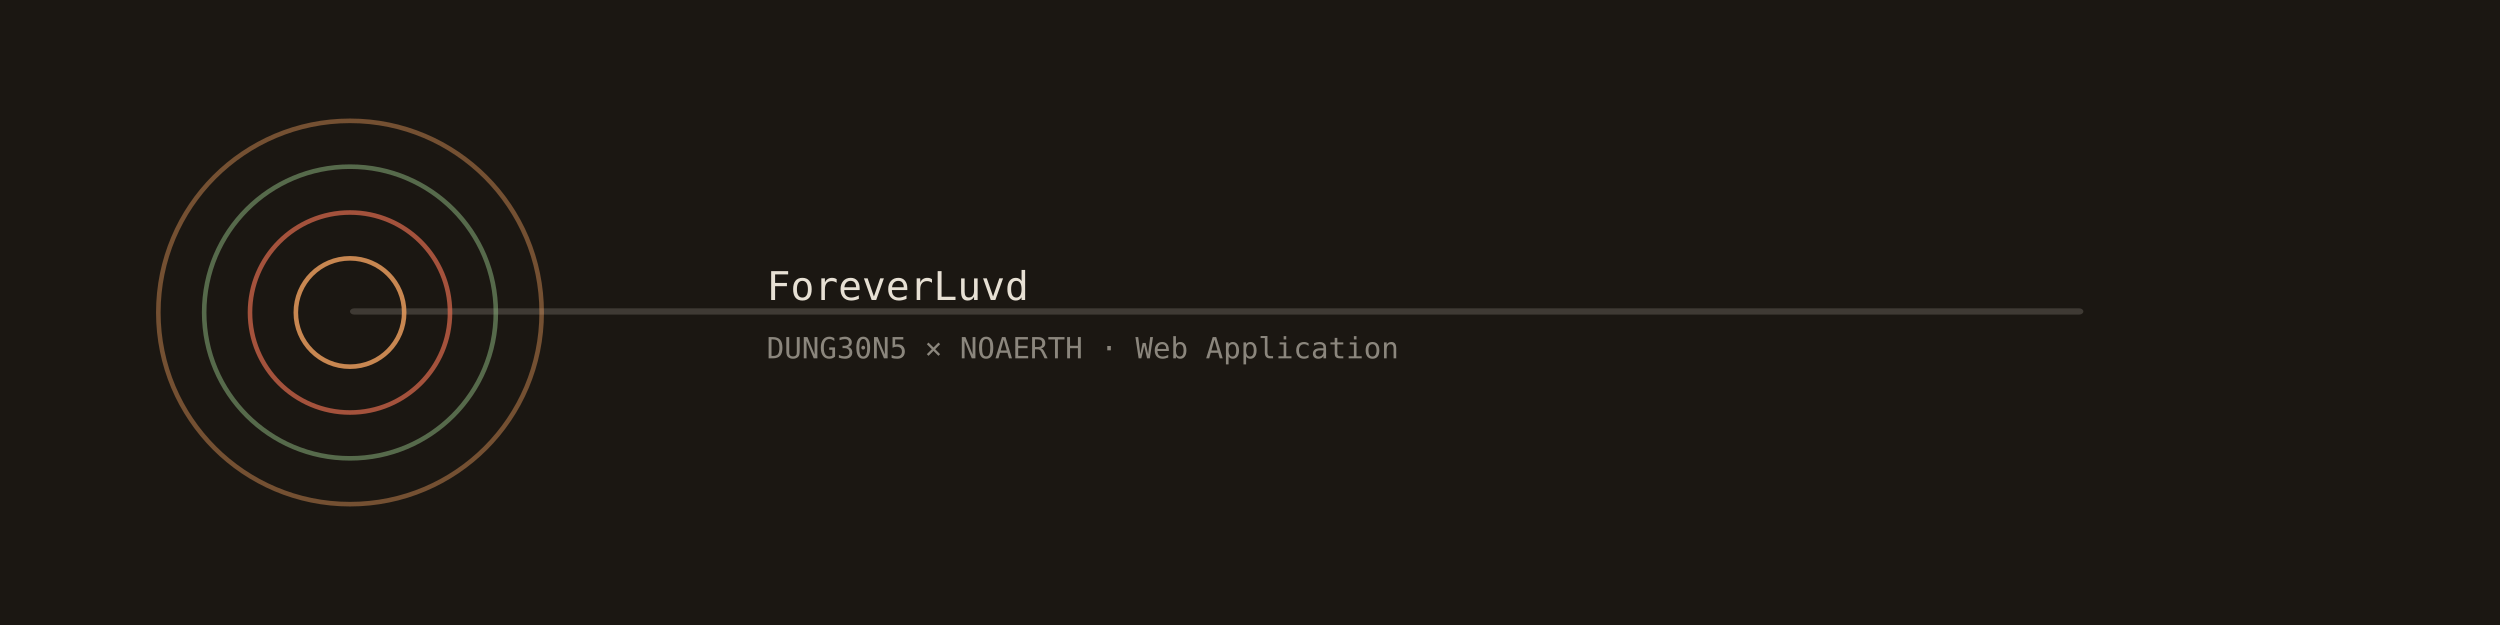
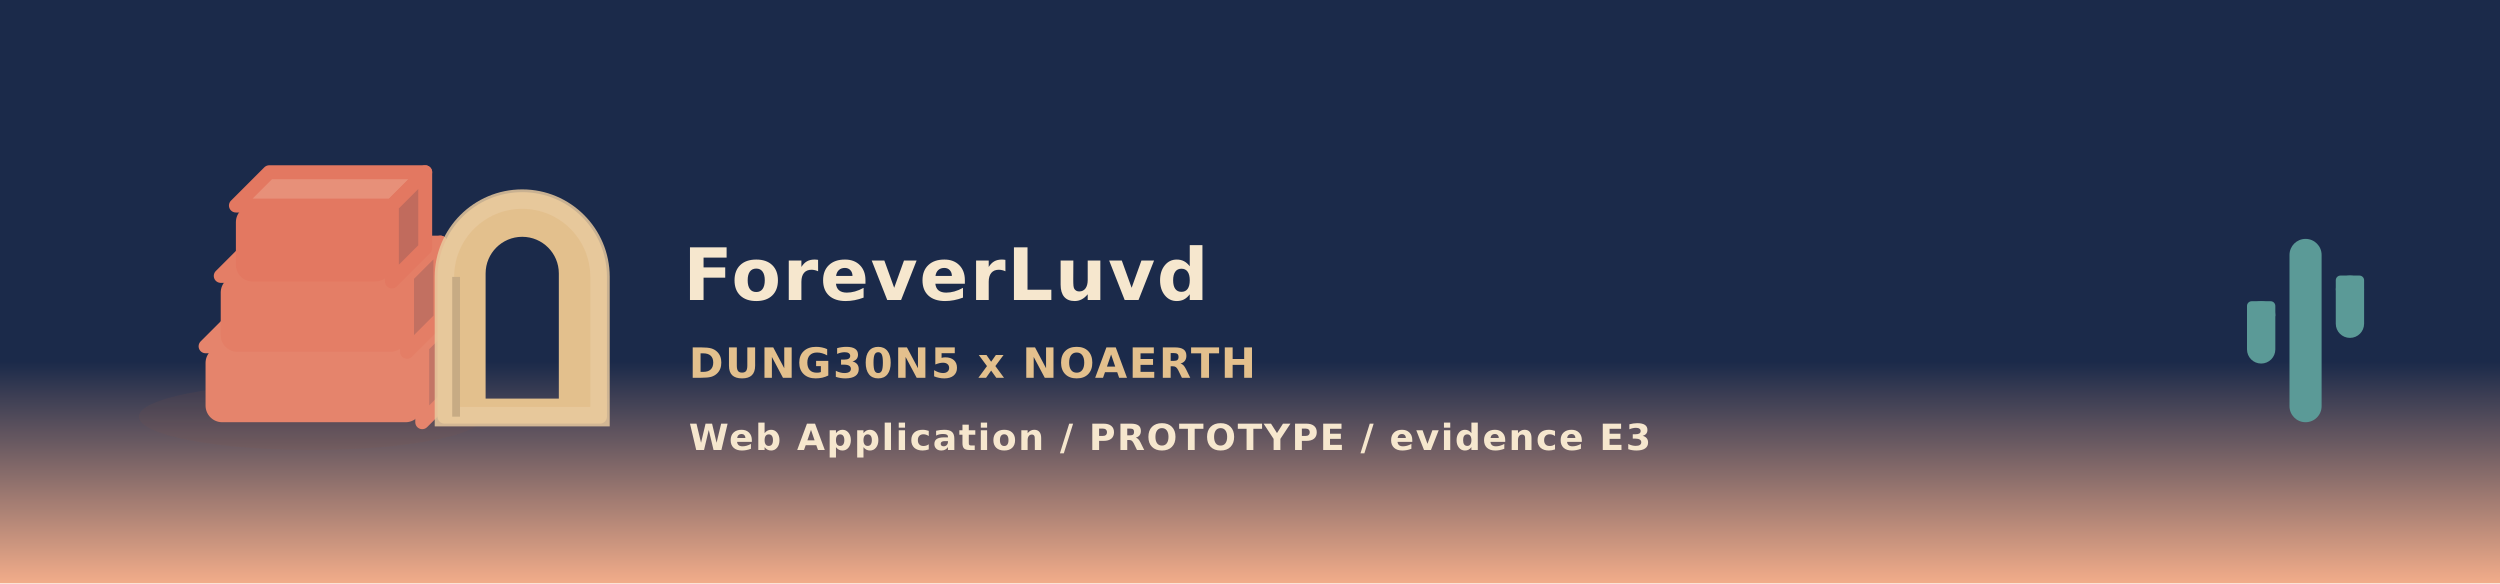
- <svg xmlns="http://www.w3.org/2000/svg" viewBox="0 0 1200 300" width="1200" height="300" role="img" aria-label="ForeverLuvd identity object">
-   <rect width="1200" height="300" fill="#1b1712" />
-   <defs>
-     <linearGradient id="gft" x1="0" y1="0" x2="1" y2="1">
-       <stop offset="0%" stop-color="#f4a261" />
-       <stop offset="100%" stop-color="#e76f51" />
-     </linearGradient>
-   </defs>
-   <rect x="168.00" y="148.00" width="832.00" height="3.00" rx="2.00" fill="rgba(253,246,233,0.160)" opacity="1.00" />
-   <circle cx="168.00" cy="150.00" r="26.00" fill="none" stroke="rgba(244,162,97,0.800)" stroke-width="2.20" opacity="1.00" />
-   <circle cx="168.00" cy="150.00" r="48.00" fill="none" stroke="rgba(231,111,81,0.670)" stroke-width="2.20" opacity="1.00" />
-   <circle cx="168.00" cy="150.00" r="70.00" fill="none" stroke="rgba(138,177,125,0.540)" stroke-width="2.20" opacity="1.00" />
-   <circle cx="168.00" cy="150.00" r="92.00" fill="none" stroke="rgba(244,162,97,0.410)" stroke-width="2.20" opacity="1.00" />
-   <text x="368" y="144" font-family="ui-monospace,Menlo,monospace" font-size="19" fill="rgba(253,246,233,0.900)">ForeverLuvd</text>
-   <text x="368" y="172" font-family="ui-monospace,Menlo,monospace" font-size="14" fill="rgba(253,246,233,0.500)">DUNG30N5 × NOAERTH · Web Application</text>
+ <svg xmlns="http://www.w3.org/2000/svg" width="900" height="210" viewBox="0 0 900 210" role="img" aria-label="ForeverLuvd - identity object">
+   <linearGradient id="skyf" x1="0" y1="0" x2="0" y2="1">
+     <stop offset="0" stop-color="#1b2a4a" />
+     <stop offset="0.62" stop-color="#1b2a4a" />
+     <stop offset="1" stop-color="#f3ad8a" />
+   </linearGradient>
+   <rect width="900" height="210" fill="url(#skyf)" />
+   <rect x="0" y="352" width="900" height="-142" fill="#e3c08d" />
+   <rect x="0" y="352" width="900" height="3" fill="#e6c596" />
+   <ellipse cx="112" cy="150" rx="62" ry="12" fill="rgba(138,90,68,0.11)" />
+   <path d="M74,124.67 L152,124.67 L164,112.67 L86,112.67 Z" fill="#e99a82" stroke="#e5846c" stroke-width="5" stroke-linejoin="round" />
+   <path d="M152,124.67 L164,112.67 L164,140 L152,152 Z" fill="#c37566" stroke="#e5846c" stroke-width="5" stroke-linejoin="round" />
+   <rect x="74" y="124.67" width="78" height="27.33" rx="6" fill="#e5846c" />
+   <path d="M79.46,99.33 L146.54,99.33 L158.54,87.33 L91.46,87.33 Z" fill="#e8957d" stroke="#e47e66" stroke-width="5" stroke-linejoin="round" />
+   <path d="M146.54,99.33 L158.54,87.33 L158.54,114.67 L146.54,126.67 Z" fill="#c27061" stroke="#e47e66" stroke-width="5" stroke-linejoin="round" />
+   <rect x="79.46" y="99.33" width="67.08" height="27.33" rx="6" fill="#e47e66" />
+   <path d="M84.92,74 L141.08,74 L153.08,62 L96.92,62 Z" fill="#e79079" stroke="#e37861" stroke-width="5" stroke-linejoin="round" />
+   <path d="M141.08,74 L153.08,62 L153.08,89.33 L141.08,101.33 Z" fill="#c16b5d" stroke="#e37861" stroke-width="5" stroke-linejoin="round" />
+   <rect x="84.92" y="74" width="56.16" height="27.33" rx="6" fill="#e37861" />
+   <path d="M160,150 L160,99.68 A28,28 0 0 1 216,99.68 L216,150 Z M172.32,146 L172.32,98.43 A15.68,15.68 0 0 1 203.68,98.43 L203.68,146 Z" fill="#e3c08d" fill-rule="evenodd" stroke="#e3c08d" stroke-width="5" stroke-linejoin="round" />
+   <path d="M160,150 L160,99.68 A28,28 0 0 1 216,99.68 L216,150 Z" fill="none" stroke="#e8c99d" stroke-width="7" stroke-linecap="round" opacity="0.85" />
+   <rect x="162.8" y="99.68" width="2.8" height="50.32" fill="#c7ab84" />
+   <text x="246" y="108" font-family="Verdana,DejaVu Sans,sans-serif" font-size="26" font-weight="700" letter-spacing="0.6" fill="#f6e7ce" text-anchor="start">ForeverLuvd</text>
+   <text x="248" y="136" font-family="Verdana,DejaVu Sans,sans-serif" font-size="15" font-weight="700" letter-spacing="0.6" fill="#e3c08d" text-anchor="start">DUNG30N5 x NOAERTH</text>
+   <text x="248" y="162" font-family="Verdana,DejaVu Sans,sans-serif" font-size="13" font-weight="700" letter-spacing="0.6" fill="#f6e7ce" text-anchor="start">Web Application  /  PROTOTYPE  /  evidence E3</text>
+   <rect x="824.22" y="86" width="11.56" height="66" rx="5.78" fill="#5b9a97" />
+   <rect x="808.92" y="108.44" width="10.2" height="22.44" rx="5.1" fill="#5b9a97" />
+   <rect x="808.92" y="108.44" width="10.2" height="6.6" rx="1.7" fill="#5b9a97" />
+   <rect x="840.88" y="99.2" width="10.2" height="22.44" rx="5.1" fill="#5b9a97" />
+   <rect x="840.88" y="99.2" width="10.2" height="6.6" rx="1.7" fill="#5b9a97" />
</svg>
